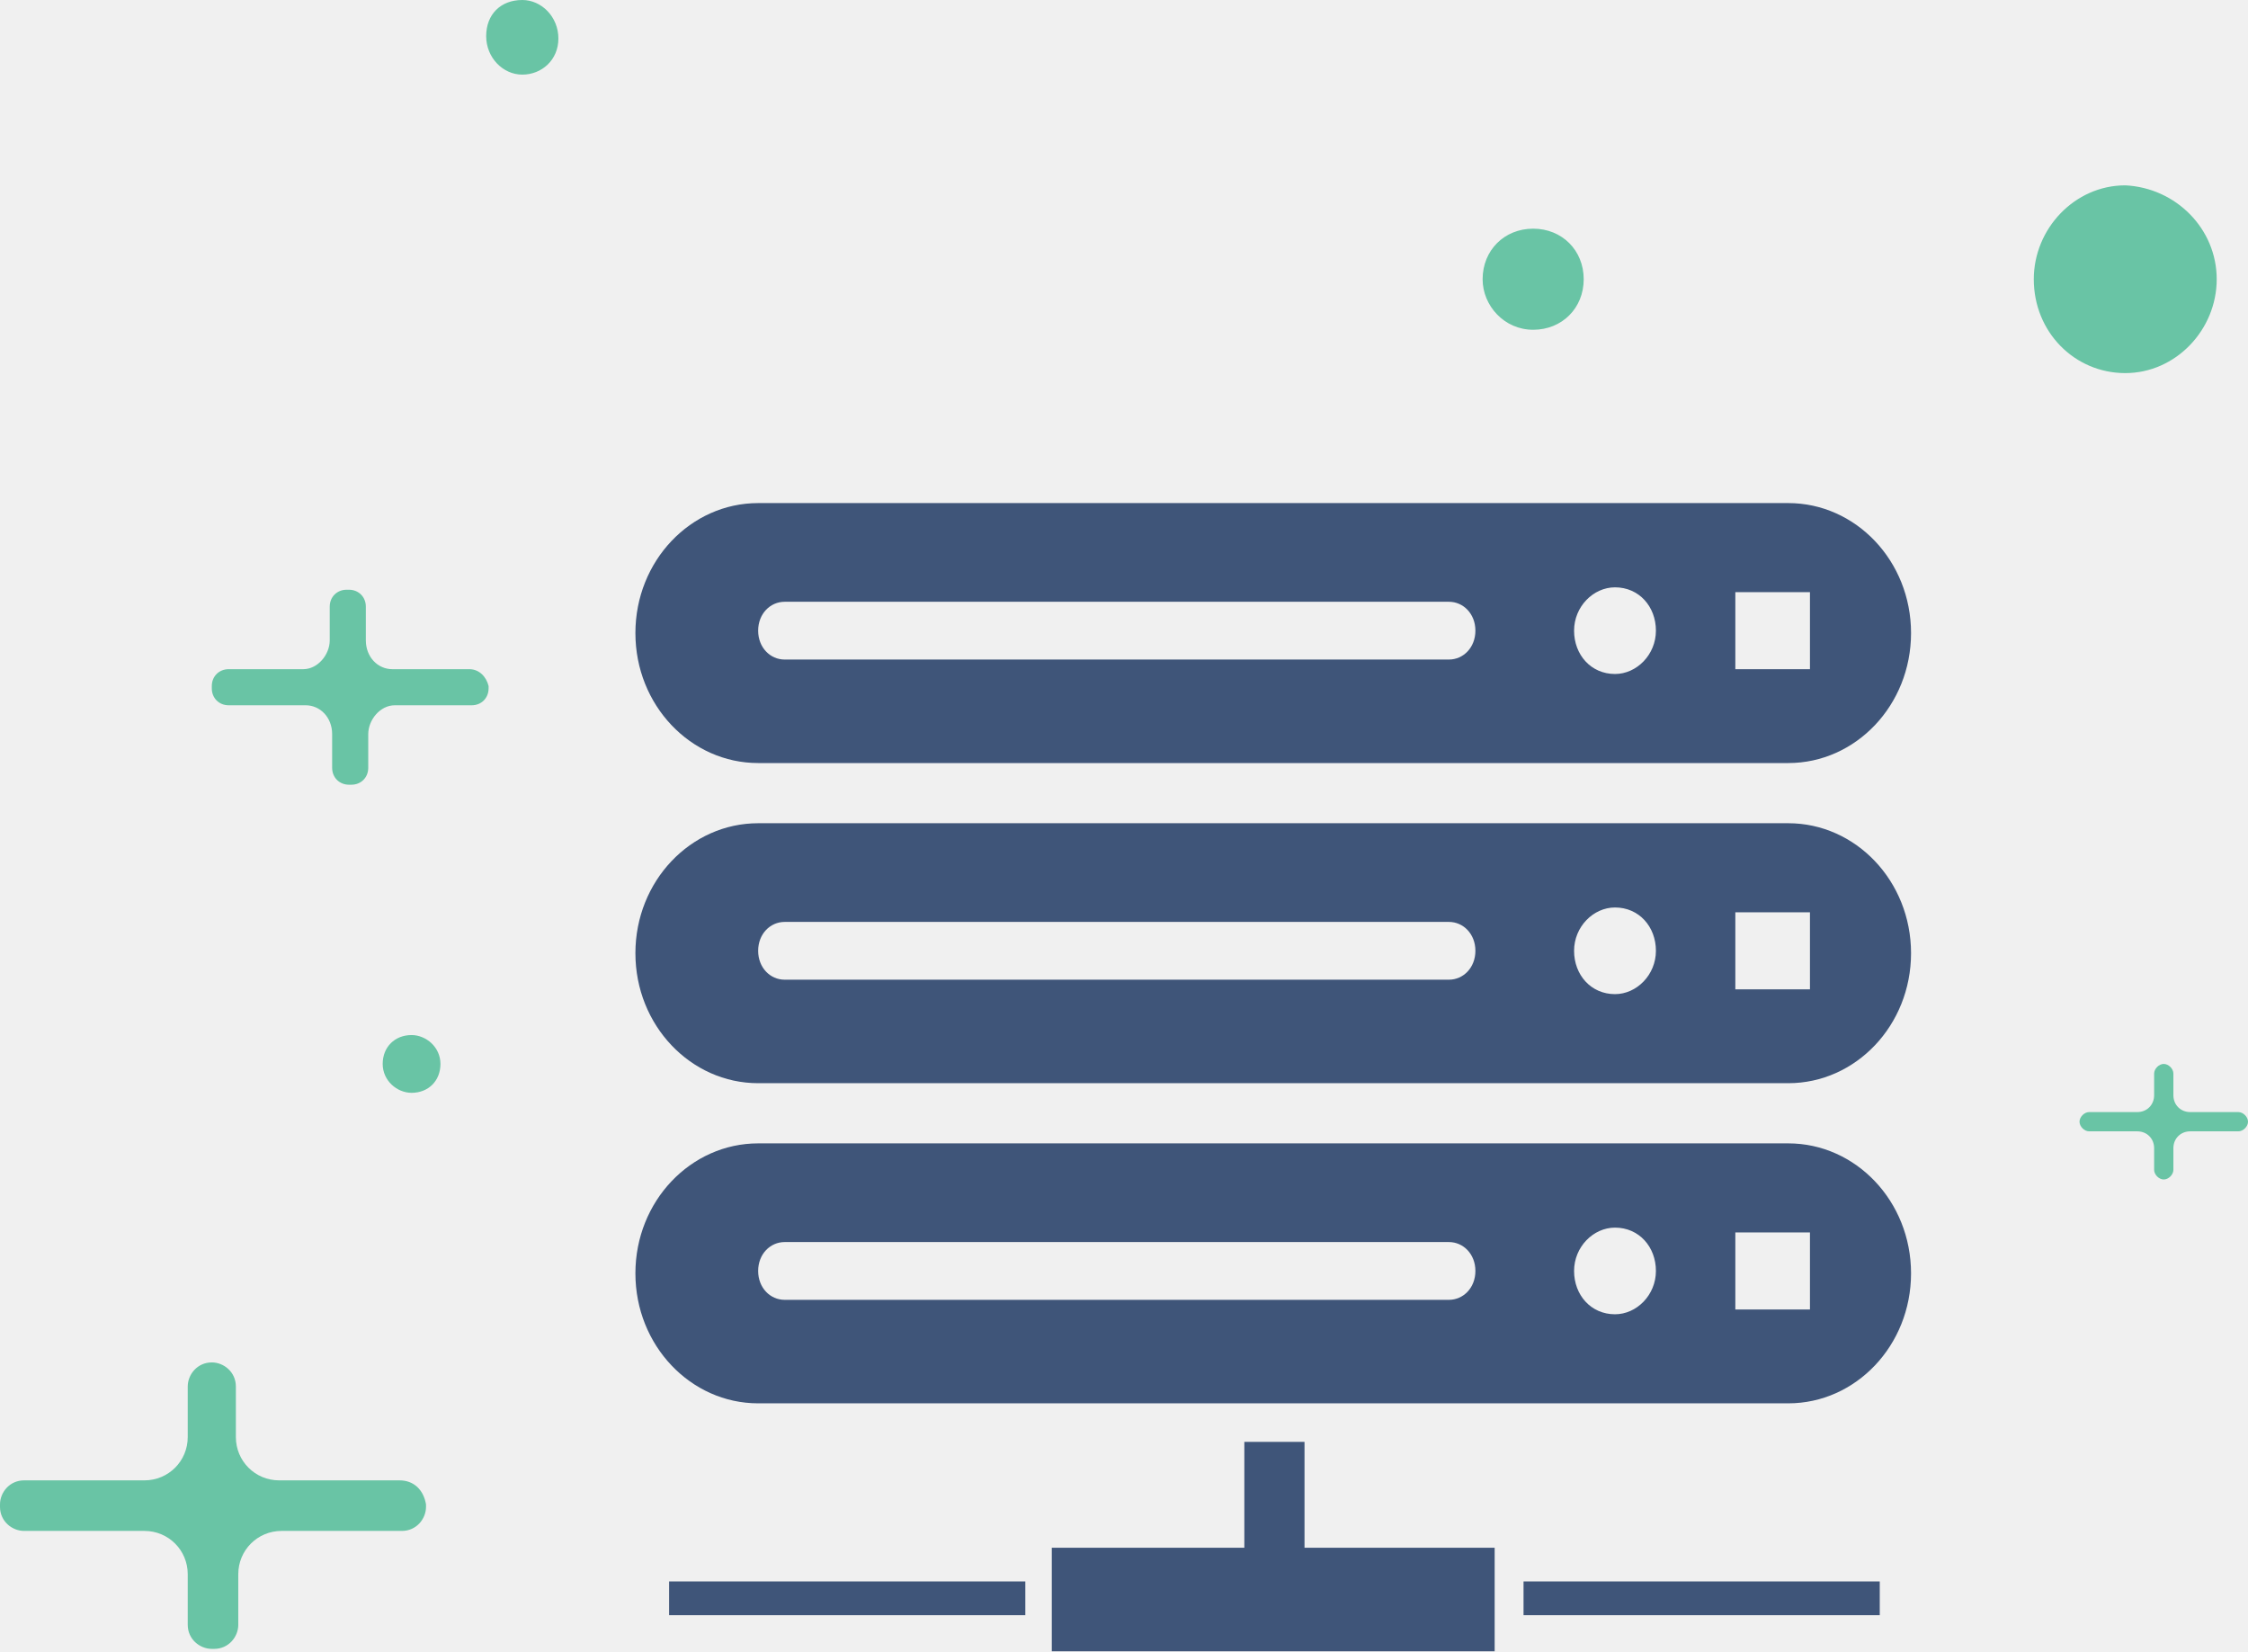
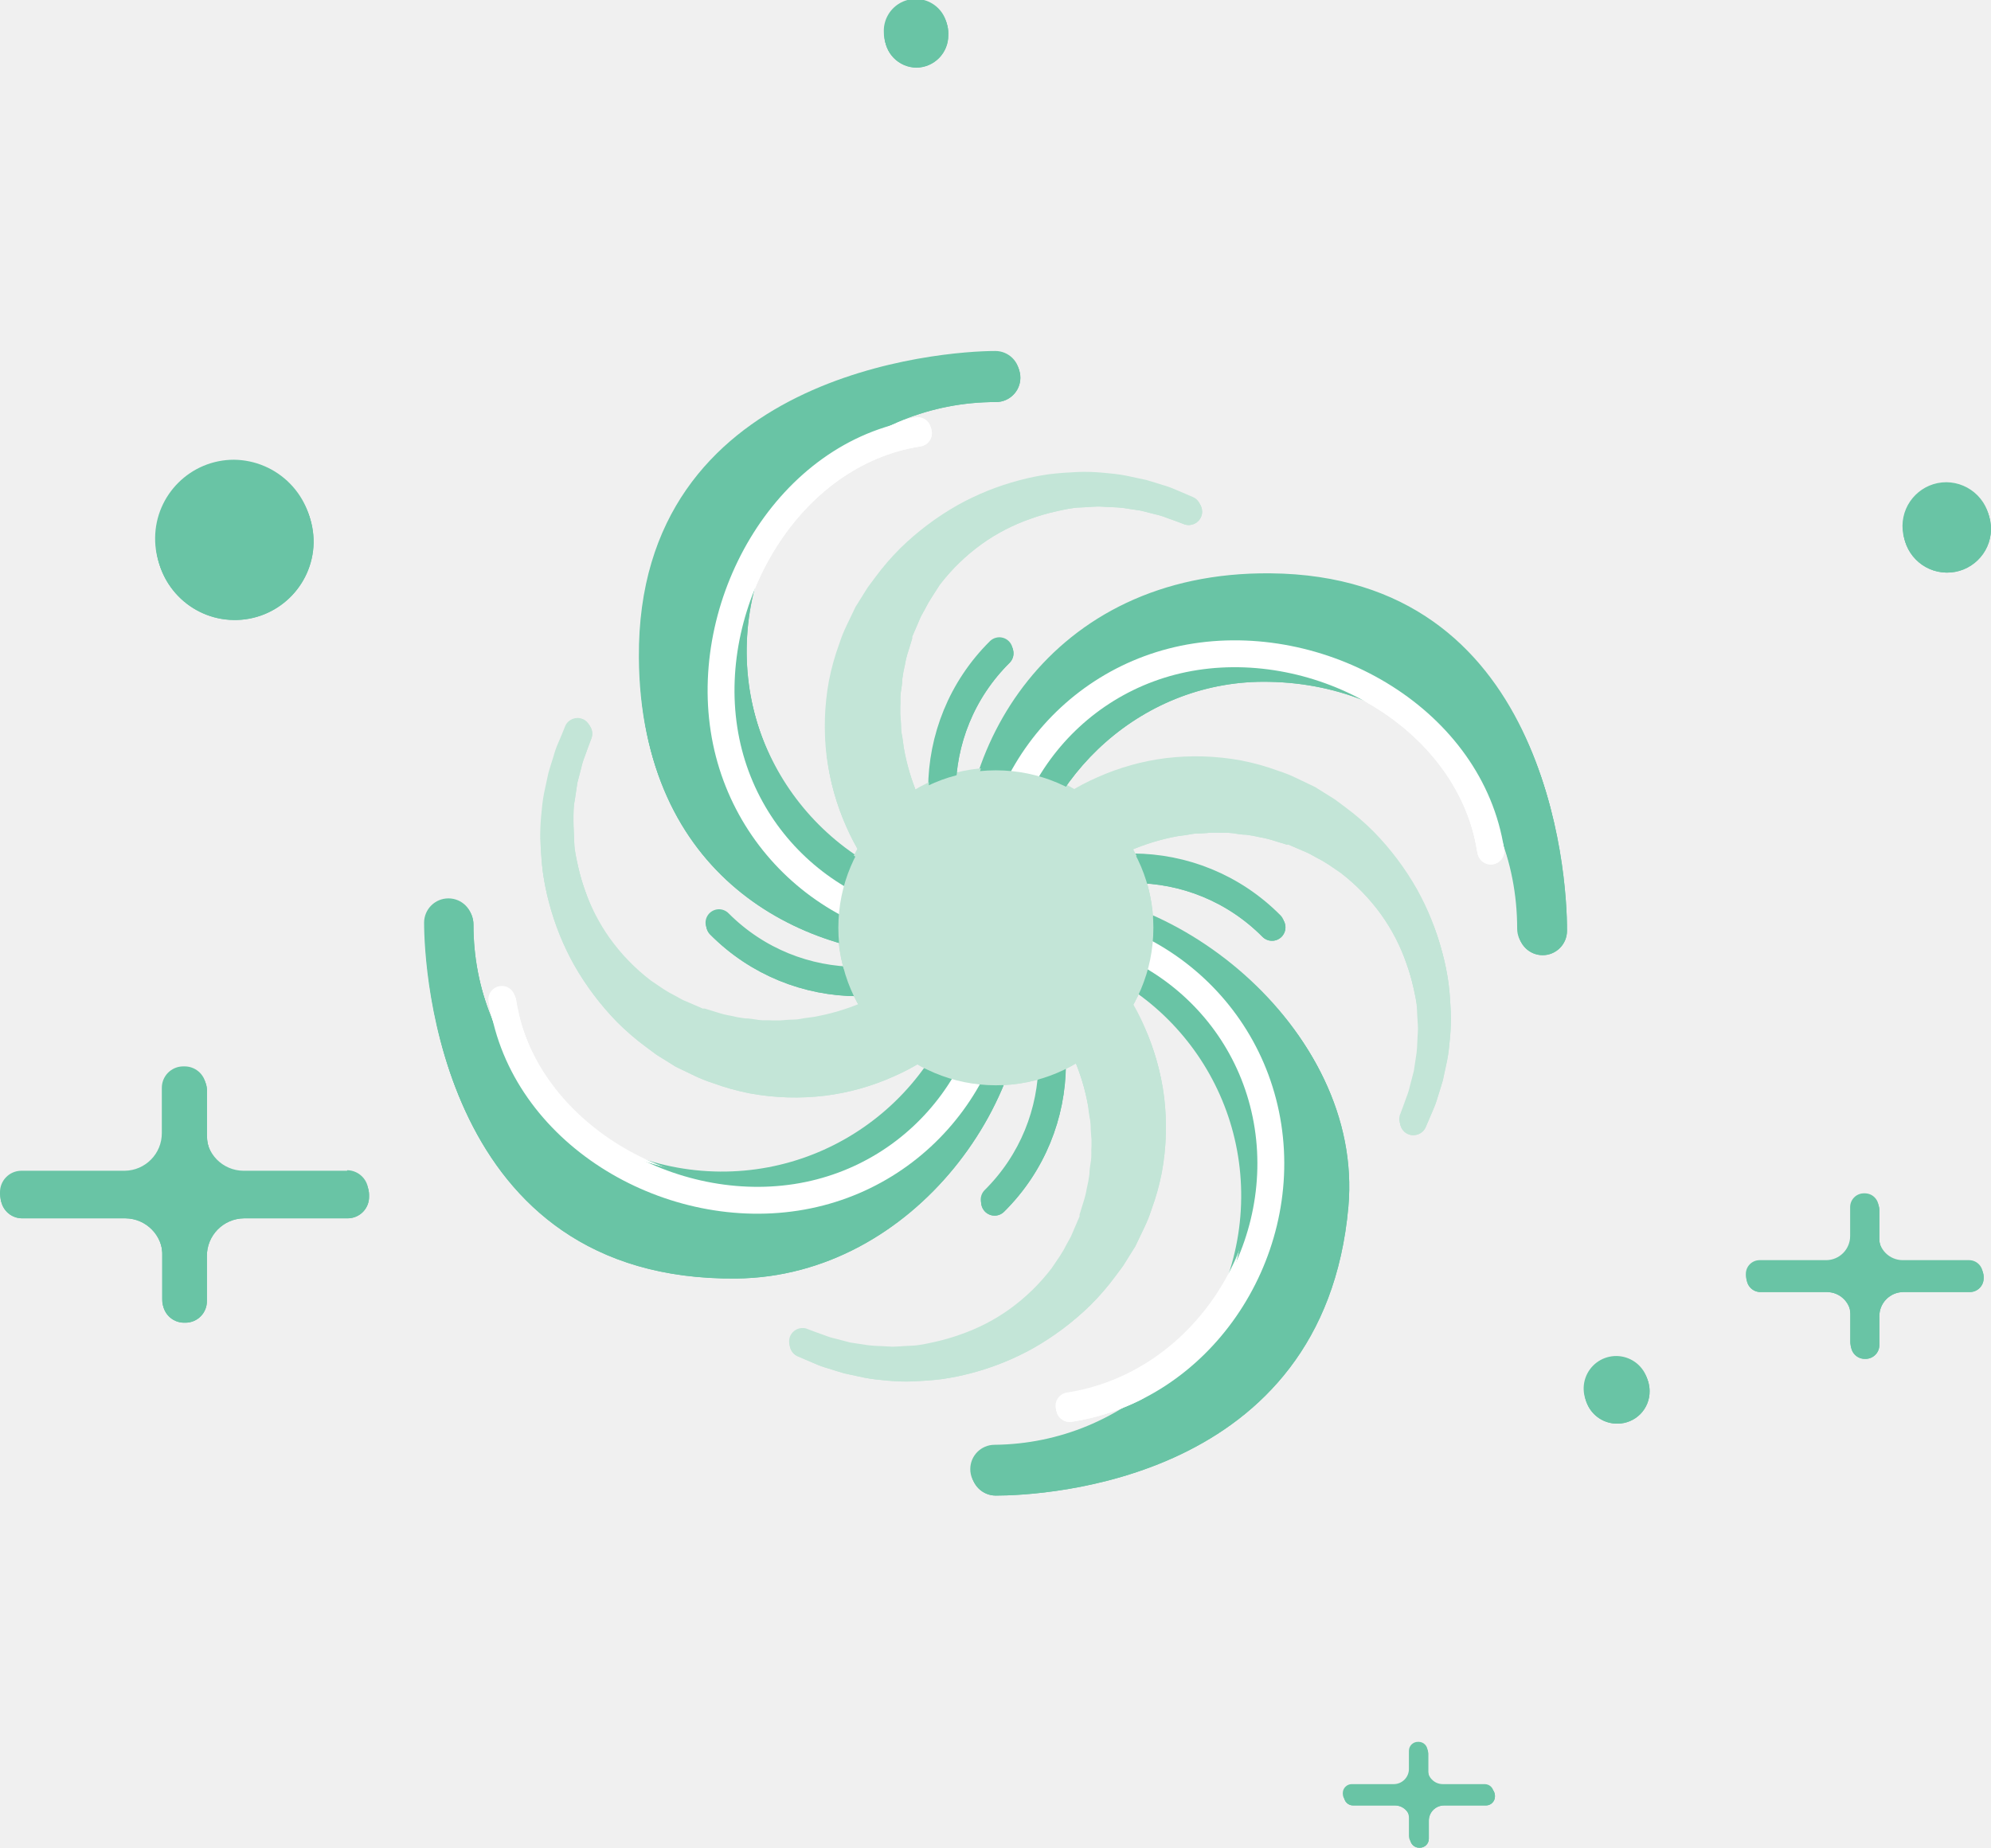
- <svg xmlns="http://www.w3.org/2000/svg" id="Layer_1" viewBox="0 0 93.4 68.6">
-   <style>.st0{fill:#69c4a5}.st1{fill:#3f5579}</style>
-   <path class="st0" d="M92.1 11.6c0 2.1-1.7 3.9-3.8 3.9-2.1 0-3.8-1.7-3.8-3.9 0-2.1 1.7-3.9 3.8-3.9 2.1.1 3.8 1.8 3.8 3.9m-26.3 0c0 1.2-.9 2.1-2.1 2.1-1.2 0-2.1-1-2.1-2.1 0-1.2.9-2.1 2.1-2.1 1.2 0 2.1.9 2.1 2.1M17.1 45.4c-.6 0-1.2-.5-1.2-1.2s.5-1.2 1.2-1.2c.6 0 1.2.5 1.2 1.2s-.5 1.2-1.2 1.2m4.6-42.3c-.8 0-1.5-.7-1.5-1.6S20.8 0 21.7 0c.8 0 1.5.7 1.5 1.6s-.7 1.5-1.5 1.5m-5.1 58.4h-5c-1 0-1.8-.8-1.8-1.8v-2.1c0-.6-.5-1-1-1-.6 0-1 .5-1 1v2.1c0 1-.8 1.8-1.8 1.8H1c-.6 0-1 .5-1 1v.1c0 .6.5 1 1 1h5c1 0 1.8.8 1.8 1.8v2.1c0 .6.5 1 1 1h.1c.6 0 1-.5 1-1v-2.1c0-1 .8-1.8 1.8-1.8h5c.6 0 1-.5 1-1v-.1c-.1-.6-.5-1-1.1-1m2.9-33.7h-3.2c-.6 0-1.1-.5-1.1-1.2v-1.4c0-.4-.3-.7-.7-.7h-.1c-.4 0-.7.3-.7.7v1.4c0 .6-.5 1.2-1.1 1.2H9.5c-.4 0-.7.3-.7.7v.1c0 .4.3.7.7.7h3.2c.6 0 1.1.5 1.1 1.2v1.4c0 .4.3.7.7.7h.1c.4 0 .7-.3.7-.7v-1.4c0-.6.5-1.2 1.1-1.2h3.2c.4 0 .7-.3.7-.7v-.1c-.1-.4-.4-.7-.8-.7M93 46.2h-2c-.4 0-.7-.3-.7-.7v-.9c0-.2-.2-.4-.4-.4s-.4.2-.4.4v.9c0 .4-.3.7-.7.7h-2c-.2 0-.4.2-.4.4s.2.4.4.4h2c.4 0 .7.3.7.7v.9c0 .2.2.4.4.4s.4-.2.4-.4v-.9c0-.4.3-.7.7-.7h2c.2 0 .4-.2.4-.4s-.2-.4-.4-.4" />
-   <path class="st1" d="M75.2 54.4h-3.1v-3.2h3.1v3.2zm-8.1.2c-1 0-1.7-.8-1.7-1.8s.8-1.8 1.7-1.8c1 0 1.7.8 1.7 1.8s-.8 1.8-1.7 1.8m-6.9-.6H32.6c-.6 0-1.1-.5-1.1-1.2s.5-1.2 1.1-1.2h27.6c.6 0 1.1.5 1.1 1.2s-.5 1.2-1.1 1.2m14.1-6.5H31.5c-2.8 0-5.1 2.4-5.1 5.4 0 3 2.3 5.4 5.1 5.4h42.8c2.8 0 5.1-2.4 5.1-5.4 0-3-2.3-5.4-5.1-5.4m.9-6.4h-3.1v-3.2h3.1v3.2zm-8.1.2c-1 0-1.7-.8-1.7-1.8s.8-1.8 1.7-1.8c1 0 1.7.8 1.7 1.8s-.8 1.8-1.7 1.8m-6.9-.6H32.6c-.6 0-1.1-.5-1.1-1.2s.5-1.2 1.1-1.2h27.6c.6 0 1.1.5 1.1 1.2s-.5 1.2-1.1 1.2m14.1-6.5H31.5c-2.8 0-5.1 2.4-5.1 5.4 0 3 2.3 5.4 5.1 5.4h42.8c2.8 0 5.1-2.4 5.1-5.4 0-3-2.3-5.4-5.1-5.4m.9-6.4h-3.1v-3.2h3.1v3.2zm-8.1.2c-1 0-1.7-.8-1.7-1.8s.8-1.8 1.7-1.8c1 0 1.7.8 1.7 1.8S68 28 67.1 28m-6.9-.6H32.6c-.6 0-1.1-.5-1.1-1.2S32 25 32.6 25h27.6c.6 0 1.1.5 1.1 1.2s-.5 1.2-1.1 1.2m14.1-6.5H31.5c-2.8 0-5.1 2.4-5.1 5.4 0 3 2.3 5.4 5.1 5.4h42.8c2.8 0 5.1-2.4 5.1-5.4 0-3-2.3-5.4-5.1-5.4m-11 44.8h14.8v1.4H63.3zm-35.5 0h14.8v1.4H27.8zm23.9-5.8v4.4h-8v4.3h18.4v-4.3h-7.9v-4.4z" />
+ <svg xmlns="http://www.w3.org/2000/svg" id="Layer_1" data-name="Layer 1" viewBox="0 0 222.2 206.21">
+   <defs>
+     <style>.cls-1{fill:#69c4a5}.cls-2,.cls-3{fill:none;stroke-linecap:round;stroke-miterlimit:10;stroke-width:3px}.cls-2{stroke:#69c4a5}.cls-3{stroke:#fff}.cls-4{fill:#c3e5d7}</style>
+   </defs>
+   <path class="cls-1" d="M34.91 60.32a8.8 8.8 0 1 1-8.8-9 8.89 8.89 0 0 1 8.8 9m187.21-1.49a4.9 4.9 0 1 1-4.9-5 4.94 4.94 0 0 1 4.9 5m-41.66 99.8A3.63 3.63 0 1 1 184 155a3.59 3.59 0 0 1-3.56 3.63M102.2 7.26a3.59 3.59 0 0 1-3.56-3.63 3.56 3.56 0 1 1 7.11 0 3.59 3.59 0 0 1-3.56 3.63M38.74 130.69H27.16a4.19 4.19 0 0 1-4.16-4.23v-5a2.39 2.39 0 0 0-2.37-2.42h-.2a2.39 2.39 0 0 0-2.37 2.42v5a4.19 4.19 0 0 1-4.15 4.23H2.36A2.39 2.39 0 0 0 0 133.1v.2a2.39 2.39 0 0 0 2.36 2.42h11.58a4.19 4.19 0 0 1 4.15 4.28v5a2.39 2.39 0 0 0 2.37 2.42h.2A2.39 2.39 0 0 0 23 144.9v-5a4.19 4.19 0 0 1 4.14-4.23h11.6a2.39 2.39 0 0 0 2.37-2.42v-.2a2.39 2.39 0 0 0-2.37-2.42m181.04 10.04h-7.45a2.69 2.69 0 0 1-2.67-2.72v-3.19a1.54 1.54 0 0 0-1.52-1.55H208a1.54 1.54 0 0 0-1.52 1.55v3.19a2.69 2.69 0 0 1-2.67 2.72h-7.45a1.54 1.54 0 0 0-1.52 1.55v.13a1.54 1.54 0 0 0 1.52 1.55h7.45a2.69 2.69 0 0 1 2.67 2.72v3.19a1.54 1.54 0 0 0 1.52 1.55h.13a1.54 1.54 0 0 0 1.52-1.55v-3.19a2.69 2.69 0 0 1 2.67-2.72h7.45a1.54 1.54 0 0 0 1.52-1.55v-.13a1.54 1.54 0 0 0-1.52-1.55m-54.08 58.49H161a1.7 1.7 0 0 1-1.68-1.72v-2a1 1 0 0 0-1-1h-.08a1 1 0 0 0-1 1v2a1.7 1.7 0 0 1-1.68 1.72h-4.7a1 1 0 0 0-1 1v.08a1 1 0 0 0 1 1h4.7a1.7 1.7 0 0 1 1.68 1.72v2a1 1 0 0 0 1 1h.08a1 1 0 0 0 1-1v-2a1.7 1.7 0 0 1 1.68-1.72h4.7a1 1 0 0 0 1-1v-.08a1 1 0 0 0-1-1M141.77 64c-24.83-.23-35.92 20.14-34.13 36a27.8 27.8 0 0 1 3.44-55.39 2.71 2.71 0 1 0 0-5.43c-5.84 0-40 2.44-39.78 34.21.16 24.1 17.88 33.07 32.43 33.07a32.29 32.29 0 0 0 4.45-.32A27.8 27.8 0 0 1 52.76 103a2.71 2.71 0 1 0-5.43 0c0 5.08 1.71 39.82 34.73 39.52 19.9-.18 34.26-20.5 32.14-36.62a27.8 27.8 0 0 1-3.2 55.38 2.71 2.71 0 0 0 0 5.43c5.36 0 36.61-1.54 39.35-32.22 1.78-20-20.3-36.91-36.33-34.93 2-13.39 13.57-24 27.5-23.69 16.08.3 27.8 12.47 27.8 27.8a2.71 2.71 0 0 0 5.43 0c.09-6.72-2.18-39.41-32.98-39.67z" />
+   <path class="cls-2" d="M111.07 103.08a21.8 21.8 0 0 1-30.83-.08m30.83.08a21.8 21.8 0 0 1-.12 30.83m.05-30.81a21.8 21.8 0 0 1 30.83.12m-30.42.25a21.8 21.8 0 0 1 .12-30.83" />
+   <path class="cls-3" d="M111.09 103.39a26.63 26.63 0 0 1-30.37-22.27c-2.24-14.54 7.16-30.82 21.7-33.06" />
+   <path class="cls-3" d="M111 103a26.63 26.63 0 0 1-22.27 30.37C74.22 135.6 58.28 126.1 56 111.56m55.06-8.4a26.63 26.63 0 0 1 30.37 22.27c2.24 14.54-7.6 29.26-22.13 31.5" />
+   <path class="cls-3" d="M111.09 103.39A26.63 26.63 0 0 1 133.36 73c14.54-2.24 30.7 7.13 32.94 21.67" />
+   <path class="cls-4" d="M111.71 101.85s.34 0 1 .13c.31 0 .68.12 1.12.21.22 0 .45.08.71.15l.85.31c.59.23 1.28.49 2 .83s1.37.76 2.13 1.21a27.33 27.33 0 0 1 2.25 1.69 28.73 28.73 0 0 1 2.23 2.2 30.68 30.68 0 0 1 2 2.74 24.35 24.35 0 0 1 1.71 3.25 26.92 26.92 0 0 1 2.13 7.61 27.92 27.92 0 0 1-.26 8.42 26.81 26.81 0 0 1-1.16 4.15 15.3 15.3 0 0 1-.8 2l-1 2.09-1 1.6c-.18.28-.3.51-.54.82l-.67.9a28 28 0 0 1-2.79 3.24 31.19 31.19 0 0 1-6.41 4.82 29.66 29.66 0 0 1-6.85 2.76 27.37 27.37 0 0 1-3.33.68c-1.09.14-2.15.2-3.15.25s-2 0-2.9-.08-1.79-.17-2.59-.33l-2.28-.5c-.68-.19-1.29-.4-1.85-.57a10.11 10.11 0 0 1-1.46-.53l-1.06-.45-.88-.38a1.5 1.5 0 0 1 1.14-2.76l.15.06.8.3 1 .36a8.28 8.28 0 0 0 1.32.41l1.65.43 2 .3c.71.09 1.48.08 2.27.14s1.64-.07 2.51-.09 1.77-.24 2.69-.44a23.26 23.26 0 0 0 2.79-.81 21.37 21.37 0 0 0 5.5-2.84 22.32 22.32 0 0 0 4.67-4.54l.93-1.37a13 13 0 0 0 .78-1.36l.37-.67c.12-.2.25-.55.37-.82l.75-1.74c-.15.31 0 .07-.07.13v-.17l.06-.2.12-.39.24-.78a10.46 10.46 0 0 0 .39-1.57 13.57 13.57 0 0 0 .29-1.57c0-.53.11-1.05.18-1.57s0-1 .05-1.56v-.77l-.06-.77c-.05-.51 0-1-.11-1.51s-.15-1-.22-1.47a24.64 24.64 0 0 0-1.6-5.42c-.31-.85-.76-1.61-1.11-2.38s-.83-1.45-1.21-2.16-.83-1.34-1.27-1.93-.83-1.19-1.25-1.72-.83-1-1.2-1.5-.72-.82-1-1.2l-.45-.56-.51-.5c-.32-.32-.59-.57-.8-.8-.43-.45-.65-.71-.65-.71a1.62 1.62 0 0 1 1.4-2.66z" />
+   <path class="cls-4" d="M109.77 102.76s0-.34.13-1c0-.31.12-.68.21-1.12 0-.22.08-.45.15-.71l.31-.85c.23-.59.49-1.28.83-2s.76-1.37 1.21-2.13a27.33 27.33 0 0 1 1.69-2.25 28.73 28.73 0 0 1 2.2-2.23 30.68 30.68 0 0 1 2.74-2 24.35 24.35 0 0 1 3.25-1.71 26.92 26.92 0 0 1 7.61-2.13 27.92 27.92 0 0 1 8.42.26 26.81 26.81 0 0 1 4.15 1.16 15.29 15.29 0 0 1 2 .8l2.09 1 1.6 1c.28.18.51.3.82.54l.9.67a28 28 0 0 1 3.24 2.79 31.19 31.19 0 0 1 4.82 6.41 29.66 29.66 0 0 1 2.76 6.85 27.37 27.37 0 0 1 .68 3.33c.14 1.09.2 2.15.25 3.15s0 2-.08 2.9-.17 1.79-.33 2.59l-.48 2.24c-.19.68-.4 1.29-.57 1.85a10.11 10.11 0 0 1-.53 1.46l-.45 1.06-.38.88a1.5 1.5 0 0 1-2.78-1.11l.06-.15.3-.8.36-1a8.28 8.28 0 0 0 .41-1.32l.43-1.65.3-2c.09-.71.08-1.48.14-2.27s-.07-1.64-.09-2.51-.24-1.77-.44-2.69a23.26 23.26 0 0 0-.81-2.79 21.37 21.37 0 0 0-2.84-5.5 22.32 22.32 0 0 0-4.54-4.67l-1.37-.93a13 13 0 0 0-1.36-.78l-.67-.37c-.2-.12-.55-.25-.82-.37l-1.77-.66.13.07h-.17l-.2-.06-.39-.12-.78-.24a10.46 10.46 0 0 0-1.57-.39 13.57 13.57 0 0 0-1.57-.29c-.53 0-1.05-.11-1.57-.18s-1 0-1.56-.05h-.77l-.77.06c-.51.05-1 0-1.51.11s-1 .15-1.47.22a24.64 24.64 0 0 0-5.42 1.6c-.85.31-1.61.76-2.38 1.11s-1.45.83-2.16 1.21-1.34.83-1.93 1.27-1.19.83-1.72 1.25-1 .83-1.5 1.2-.82.72-1.2 1l-.56.45-.5.51c-.32.32-.57.59-.8.8-.45.43-.71.65-.71.65a1.62 1.62 0 0 1-2.66-1.4z" />
+   <path class="cls-4" d="M110.36 104.69s-.34 0-1-.13c-.31 0-.68-.12-1.12-.21-.22 0-.45-.08-.71-.15l-.85-.31c-.59-.23-1.28-.49-2-.83s-1.37-.76-2.13-1.21a27.33 27.33 0 0 1-2.25-1.69A28.73 28.73 0 0 1 98.14 98a30.68 30.68 0 0 1-2-2.74A24.35 24.35 0 0 1 94.38 92a26.92 26.92 0 0 1-2.13-7.61 27.92 27.92 0 0 1 .26-8.39 26.81 26.81 0 0 1 1.16-4.15 15.3 15.3 0 0 1 .8-2l1-2.09 1-1.6c.18-.28.3-.51.54-.82l.67-.9a28 28 0 0 1 2.79-3.24 31.19 31.19 0 0 1 6.41-4.82 29.66 29.66 0 0 1 6.85-2.76 27.37 27.37 0 0 1 3.33-.68c1.09-.14 2.15-.2 3.15-.25s2 0 2.9.08 1.79.17 2.59.33l2.24.48c.68.19 1.29.4 1.85.57a10.11 10.11 0 0 1 1.46.53l1.06.45.88.38a1.5 1.5 0 0 1-1.11 2.78l-.15-.06-.8-.3-1-.36a8.28 8.28 0 0 0-1.32-.41l-1.65-.43-2-.3c-.71-.09-1.48-.08-2.27-.14s-1.64.07-2.51.09-1.77.24-2.69.44a23.26 23.26 0 0 0-2.79.81 21.37 21.37 0 0 0-5.5 2.84 22.32 22.32 0 0 0-4.59 4.53l-.93 1.37a13 13 0 0 0-.78 1.36l-.37.67c-.12.2-.25.55-.37.82l-.75 1.74c.15-.31 0-.07.07-.13V71l-.06.2-.12.39-.24.78a10.46 10.46 0 0 0-.39 1.57 13.57 13.57 0 0 0-.29 1.57c0 .53-.11 1.05-.18 1.57s0 1-.05 1.56v.77l.06.77c.05.51 0 1 .11 1.51s.15 1 .22 1.47a24.64 24.64 0 0 0 1.6 5.42c.31.85.76 1.61 1.11 2.38s.83 1.45 1.21 2.16.83 1.34 1.27 1.93.83 1.19 1.25 1.72.83 1 1.2 1.5.72.82 1 1.2l.45.56.51.5c.32.32.59.57.8.8.43.45.65.71.65.71a1.62 1.62 0 0 1-1.4 2.66z" />
+   <path class="cls-4" d="M112.33 103.89s0 .34-.13 1c0 .31-.12.68-.21 1.12 0 .22-.08.45-.15.71l-.31.85c-.23.59-.49 1.28-.83 2s-.76 1.37-1.21 2.13a27.33 27.33 0 0 1-1.69 2.25 28.73 28.73 0 0 1-2.2 2.23 30.68 30.68 0 0 1-2.74 2 24.35 24.35 0 0 1-3.25 1.71A26.92 26.92 0 0 1 92 122a27.92 27.92 0 0 1-8.42-.26 26.81 26.81 0 0 1-4.15-1.16 15.29 15.29 0 0 1-2-.8l-2.09-1-1.6-1c-.28-.18-.51-.3-.82-.54l-.9-.67a28 28 0 0 1-3.24-2.79 31.19 31.19 0 0 1-4.78-6.43 29.66 29.66 0 0 1-2.76-6.85 27.37 27.37 0 0 1-.68-3.33c-.14-1.09-.2-2.15-.25-3.15s0-2 .08-2.9.17-1.79.33-2.59l.48-2.24c.19-.68.4-1.29.57-1.85a10.11 10.11 0 0 1 .5-1.44l.45-1.06.38-.94a1.5 1.5 0 0 1 2.78 1.11l-.06.15-.3.8-.36 1a8.28 8.28 0 0 0-.41 1.32L64.33 87 64 89c-.09.71-.08 1.48-.14 2.27s.14 1.66.14 2.53.24 1.77.44 2.69a23.26 23.26 0 0 0 .81 2.79 21.37 21.37 0 0 0 2.84 5.5 22.32 22.32 0 0 0 4.54 4.67l1.37.93a13 13 0 0 0 1.36.78l.67.37c.2.12.55.25.82.37l1.74.75-.13-.07h.17l.2.06.39.12.78.24a10.46 10.46 0 0 0 1.57.39 13.57 13.57 0 0 0 1.57.29c.53 0 1.05.11 1.57.18s1 0 1.56.05h.77l.77-.06c.51-.05 1 0 1.51-.11s1-.15 1.47-.22a24.64 24.64 0 0 0 5.42-1.6c.85-.31 1.61-.76 2.38-1.11s1.45-.83 2.16-1.21 1.34-.83 1.93-1.27 1.19-.83 1.72-1.25 1-.83 1.5-1.2.82-.72 1.2-1l.56-.45.5-.51c.32-.32.57-.59.8-.8.45-.43.71-.65.71-.65a1.62 1.62 0 0 1 2.66 1.4z" />
+   <circle class="cls-4" cx="111.06" cy="103.28" r="17.58" />
+   <path class="cls-1" d="M35 60.61a8.8 8.8 0 1 1-8.8-9 8.89 8.89 0 0 1 8.8 9m187.2-1.49a4.9 4.9 0 1 1-4.9-5 4.94 4.94 0 0 1 4.9 5m-41.66 99.8a3.63 3.63 0 1 1 3.56-3.63 3.59 3.59 0 0 1-3.56 3.63M102.28 7.55a3.59 3.59 0 0 1-3.56-3.63 3.56 3.56 0 1 1 7.11 0 3.59 3.59 0 0 1-3.56 3.63M38.82 131H27.24a4.19 4.19 0 0 1-4.14-4.23v-5a2.39 2.39 0 0 0-2.37-2.42h-.2a2.39 2.39 0 0 0-2.37 2.42v5A4.19 4.19 0 0 1 14 131H2.45a2.39 2.39 0 0 0-2.37 2.4v.2a2.39 2.39 0 0 0 2.37 2.4H14a4.19 4.19 0 0 1 4.15 4.23v5a2.39 2.39 0 0 0 2.37 2.42h.2a2.39 2.39 0 0 0 2.37-2.42v-5a4.19 4.19 0 0 1 4.15-4.23h11.58a2.39 2.39 0 0 0 2.37-2.42v-.2a2.39 2.39 0 0 0-2.37-2.38m181.04 10h-7.45a2.69 2.69 0 0 1-2.67-2.72v-3.19a1.54 1.54 0 0 0-1.52-1.55h-.13a1.54 1.54 0 0 0-1.52 1.55v3.19a2.69 2.69 0 0 1-2.67 2.72h-7.45a1.54 1.54 0 0 0-1.52 1.55v.13a1.54 1.54 0 0 0 1.52 1.55h7.45a2.69 2.69 0 0 1 2.67 2.72v3.19a1.54 1.54 0 0 0 1.52 1.55h.13a1.54 1.54 0 0 0 1.52-1.55v-3.19a2.69 2.69 0 0 1 2.67-2.72h7.45a1.54 1.54 0 0 0 1.52-1.55v-.13a1.54 1.54 0 0 0-1.52-1.55m-54.09 58.46h-4.7a1.7 1.7 0 0 1-1.68-1.72v-2a1 1 0 0 0-1-1h-.08a1 1 0 0 0-1 1v2a1.7 1.7 0 0 1-1.68 1.72H151a1 1 0 0 0-1 1v.08a1 1 0 0 0 1 1h4.7a1.7 1.7 0 0 1 1.68 1.72v2a1 1 0 0 0 1 1h.08a1 1 0 0 0 1-1v-2a1.7 1.7 0 0 1 1.68-1.72h4.7a1 1 0 0 0 1-1v-.08a1 1 0 0 0-1-1M141.85 64.27c-24.83-.23-35.92 20.14-34.13 36a27.8 27.8 0 0 1 3.44-55.39 2.71 2.71 0 1 0 0-5.43c-5.84 0-40 2.44-39.78 34.21.16 24.1 17.88 33.07 32.43 33.07a32.29 32.29 0 0 0 4.45-.32 27.8 27.8 0 0 1-55.42-3.21 2.71 2.71 0 1 0-5.43 0c0 5.08 1.71 39.82 34.73 39.52 19.9-.18 34.26-20.5 32.14-36.62a27.8 27.8 0 0 1-3.15 55.42 2.71 2.71 0 0 0 0 5.43c5.36 0 36.61-1.54 39.35-32.22 1.78-20-20.3-36.91-36.33-34.93 2-13.39 13.57-24 27.5-23.69 16.08.3 27.8 12.47 27.8 27.8a2.71 2.71 0 1 0 5.43 0c.04-6.67-2.23-39.35-33.03-39.64z" />
+   <path class="cls-2" d="M111.15 103.38a21.8 21.8 0 0 1-30.83-.12m30.83.12a21.8 21.8 0 0 1-.15 30.82m.13-30.8a21.8 21.8 0 0 1 30.83.12m-30.47.24a21.8 21.8 0 0 1 .12-30.83" />
+   <path class="cls-3" d="M111.17 103.68A26.63 26.63 0 0 1 80.8 81.41c-2.24-14.53 7.2-30.82 21.7-33.06" />
+   <path class="cls-3" d="M111.11 103.29a26.63 26.63 0 0 1-22.27 30.37c-14.54 2.24-30.48-7.27-32.72-21.8" />
+   <path class="cls-3" d="M111.14 103.46a26.63 26.63 0 0 1 30.37 22.27c2.24 14.54-7.6 29.26-22.13 31.5" />
+   <path class="cls-3" d="M111.17 103.68a26.63 26.63 0 0 1 22.27-30.37c14.56-2.24 30.7 7.13 32.94 21.69" />
+   <path class="cls-4" d="M111.79 102.14s.34 0 1 .13c.31 0 .68.12 1.12.21.22 0 .45.08.71.15l.85.31c.59.23 1.28.49 2 .83s1.37.76 2.13 1.21a27.33 27.33 0 0 1 2.25 1.69 28.73 28.73 0 0 1 2.23 2.2 30.68 30.68 0 0 1 2 2.74 24.35 24.35 0 0 1 1.71 3.25 26.92 26.92 0 0 1 2.13 7.61 27.92 27.92 0 0 1-.26 8.42 26.81 26.81 0 0 1-1.16 4.15 15.29 15.29 0 0 1-.8 2l-1 2.09-1 1.6c-.18.28-.3.51-.54.82l-.67.9a28 28 0 0 1-2.79 3.24 31.19 31.19 0 0 1-6.41 4.82 29.66 29.66 0 0 1-6.85 2.76 27.37 27.37 0 0 1-3.33.68c-1.09.14-2.15.2-3.15.25s-2 0-2.9-.08-1.79-.17-2.59-.33l-2.24-.48c-.68-.19-1.29-.4-1.85-.57a10.11 10.11 0 0 1-1.46-.53l-1.06-.45-.88-.38a1.5 1.5 0 0 1 1.11-2.78l.15.06.8.3 1 .36a8.28 8.28 0 0 0 1.32.41l1.65.43 2 .3c.71.09 1.48.08 2.27.14s1.64-.07 2.51-.09 1.77-.24 2.69-.44a23.26 23.26 0 0 0 2.79-.81 21.37 21.37 0 0 0 5.5-2.84 22.32 22.32 0 0 0 4.67-4.54l.93-1.37a13 13 0 0 0 .78-1.36l.37-.67c.12-.2.25-.55.37-.82l.75-1.74c-.15.31 0 .07-.07.13v-.15l.06-.2.12-.39.24-.78a10.46 10.46 0 0 0 .39-1.57 13.57 13.57 0 0 0 .29-1.57c0-.53.11-1.05.18-1.57s0-1 .05-1.56v-.77l-.06-.77c-.05-.51 0-1-.11-1.51s-.15-1-.22-1.47a24.64 24.64 0 0 0-1.6-5.42c-.31-.85-.76-1.61-1.11-2.38s-.83-1.45-1.21-2.16-.83-1.34-1.27-1.93-.83-1.19-1.25-1.72-.83-1-1.2-1.5-.72-.82-1-1.2l-.45-.56-.51-.5c-.32-.32-.59-.57-.8-.8-.43-.45-.65-.71-.65-.71a1.62 1.62 0 0 1 1.4-2.66z" />
+   <path class="cls-4" d="M109.85 103.06s0-.34.13-1c0-.31.12-.68.21-1.12 0-.22.08-.45.15-.71l.31-.85c.23-.59.49-1.28.83-2s.76-1.37 1.21-2.13a27.33 27.33 0 0 1 1.69-2.25 28.73 28.73 0 0 1 2.2-2.23 30.68 30.68 0 0 1 2.74-2 24.35 24.35 0 0 1 3.25-1.71 26.92 26.92 0 0 1 7.61-2.13 27.92 27.92 0 0 1 8.42.26 26.81 26.81 0 0 1 4.15 1.16 15.29 15.29 0 0 1 2 .8l2.09 1 1.6 1c.28.18.51.3.82.54l.9.67a28 28 0 0 1 3.24 2.79 31.19 31.19 0 0 1 4.82 6.41 29.66 29.66 0 0 1 2.76 6.85 27.37 27.37 0 0 1 .68 3.33c.14 1.09.2 2.15.25 3.15s0 2-.08 2.9-.17 1.79-.33 2.59l-.48 2.24c-.19.68-.4 1.29-.57 1.85a10.11 10.11 0 0 1-.53 1.46l-.45 1.06-.38.88a1.5 1.5 0 0 1-2.78-1.11l.06-.15.3-.8.36-1a8.28 8.28 0 0 0 .41-1.32l.43-1.65.3-2c.09-.71.08-1.48.14-2.27s-.07-1.64-.09-2.51-.24-1.77-.44-2.69a23.26 23.26 0 0 0-.81-2.79 21.37 21.37 0 0 0-2.84-5.5 22.32 22.32 0 0 0-4.54-4.67l-1.37-.93a13 13 0 0 0-1.36-.78l-.67-.37c-.2-.12-.55-.25-.82-.37l-1.74-.75.13.07h-.17l-.2-.06-.39-.12-.78-.24a10.46 10.46 0 0 0-1.57-.39 13.57 13.57 0 0 0-1.57-.29c-.53 0-1.05-.11-1.57-.18s-1 0-1.56-.05h-.77l-.77.06c-.51.05-1 0-1.51.11s-1 .15-1.47.22A24.64 24.64 0 0 0 126 95c-.85.31-1.61.76-2.38 1.11s-1.45.83-2.16 1.21-1.34.83-1.93 1.27-1.19.83-1.72 1.25-1 .83-1.5 1.2-.82.72-1.2 1l-.56.45-.5.51c-.32.32-.57.59-.8.8-.45.43-.71.65-.71.65a1.62 1.62 0 0 1-2.66-1.4z" />
+   <path class="cls-4" d="M110.45 105s-.34 0-1-.13c-.31 0-.68-.12-1.12-.21-.22 0-.45-.08-.71-.15l-.85-.31c-.59-.23-1.28-.49-2-.83s-1.37-.76-2.13-1.21a27.33 27.33 0 0 1-2.25-1.69 28.73 28.73 0 0 1-2.23-2.2 30.68 30.68 0 0 1-2-2.74 24.35 24.35 0 0 1-1.71-3.25 26.92 26.92 0 0 1-2.13-7.61 27.92 27.92 0 0 1 .26-8.42 26.81 26.81 0 0 1 1.16-4.15 15.29 15.29 0 0 1 .8-2l1-2.09 1-1.6c.18-.28.3-.51.54-.82l.67-.9a28 28 0 0 1 2.79-3.24 31.19 31.19 0 0 1 6.46-4.82 29.66 29.66 0 0 1 6.85-2.76 27.37 27.37 0 0 1 3.33-.68c1.09-.14 2.15-.2 3.15-.25s2 0 2.9.08 1.79.17 2.59.33l2.24.48c.68.19 1.29.4 1.85.57a10.11 10.11 0 0 1 1.46.53l1.06.45.88.38a1.5 1.5 0 0 1-1.11 2.78l-.15-.06-.8-.3-1-.36a8.28 8.28 0 0 0-1.32-.41l-1.62-.41-2-.3c-.71-.09-1.48-.08-2.27-.14s-1.64.07-2.51.09-1.77.24-2.69.44a23.26 23.26 0 0 0-2.79.81 21.37 21.37 0 0 0-5.5 2.84 22.32 22.32 0 0 0-4.67 4.54l-.88 1.37a13 13 0 0 0-.78 1.36l-.37.67c-.12.2-.25.55-.37.82l-.75 1.74c.15-.31 0-.07.07-.13v.17l-.06.2-.12.39-.24.78a10.46 10.46 0 0 0-.39 1.57 13.57 13.57 0 0 0-.29 1.57c0 .53-.11 1.05-.18 1.57s0 1-.05 1.56v.77l.06.77c.05.51 0 1 .11 1.51s.15 1 .22 1.47a24.64 24.64 0 0 0 1.6 5.42c.31.85.76 1.61 1.11 2.38s.83 1.45 1.21 2.16.83 1.34 1.27 1.93.83 1.19 1.25 1.72.83 1 1.2 1.5.72.82 1 1.2l.45.56.51.5c.32.32.59.57.8.8.43.45.65.71.65.71a1.62 1.62 0 0 1-1.4 2.66z" />
+   <path class="cls-4" d="M112.42 104.18s0 .34-.13 1c0 .31-.12.68-.21 1.12 0 .22-.08.45-.15.71l-.31.85c-.23.59-.49 1.28-.83 2s-.76 1.37-1.21 2.13a27.33 27.33 0 0 1-1.69 2.25 28.73 28.73 0 0 1-2.2 2.23 30.68 30.68 0 0 1-2.74 2 24.35 24.35 0 0 1-3.25 1.71 26.92 26.92 0 0 1-7.61 2.13 27.92 27.92 0 0 1-8.42-.26 26.81 26.81 0 0 1-4.15-1.16 15.29 15.29 0 0 1-2-.8l-2.09-1-1.6-1c-.28-.18-.51-.3-.82-.54l-.9-.67a28 28 0 0 1-3.24-2.79 31.19 31.19 0 0 1-4.82-6.41 29.66 29.66 0 0 1-2.76-6.85 27.37 27.37 0 0 1-.68-3.33c-.14-1.09-.2-2.15-.25-3.15s0-2 .08-2.9.17-1.79.33-2.59l.48-2.24c.19-.68.4-1.29.57-1.85a10.11 10.11 0 0 1 .53-1.46l.45-1.06.38-.88A1.5 1.5 0 0 1 66 82.44l-.06.15-.3.8-.36 1a8.28 8.28 0 0 0-.41 1.32l-.43 1.65-.3 2C64 90 64 90.78 64 91.58s.07 1.64.09 2.51.24 1.77.44 2.69a23.26 23.26 0 0 0 .81 2.79 21.37 21.37 0 0 0 2.84 5.5 22.32 22.32 0 0 0 4.54 4.67l1.37.93a13 13 0 0 0 1.36.78l.67.37c.2.12.55.25.82.37l1.74.75-.13-.07h.17l.2.06.39.12.78.24a10.46 10.46 0 0 0 1.57.39 13.57 13.57 0 0 0 1.57.29c.53 0 1.05.11 1.57.18s1 0 1.56.05h.77l.77-.06c.51-.05 1 0 1.51-.11s1-.15 1.47-.22a24.64 24.64 0 0 0 5.42-1.6c.85-.31 1.61-.76 2.38-1.11s1.45-.83 2.16-1.21 1.34-.83 1.93-1.27 1.19-.83 1.72-1.25 1-.83 1.5-1.2.82-.72 1.2-1l.56-.45.5-.51c.32-.32.57-.59.8-.8.45-.43.71-.65.71-.65a1.62 1.62 0 0 1 2.66 1.4z" />
+   <circle class="cls-4" cx="111.14" cy="103.57" r="17.58" />
+   <path class="cls-1" d="M35 60.61a8.8 8.8 0 1 1-8.8-9 8.89 8.89 0 0 1 8.8 9m187.2-1.49a4.9 4.9 0 1 1-4.9-5 4.94 4.94 0 0 1 4.9 5m-41.66 99.8a3.63 3.63 0 1 1 3.56-3.63 3.59 3.59 0 0 1-3.56 3.63M102.28 7.55a3.59 3.59 0 0 1-3.56-3.63 3.56 3.56 0 1 1 7.11 0 3.59 3.59 0 0 1-3.56 3.63M38.82 131H27.24a4.19 4.19 0 0 1-4.14-4.23v-5a2.39 2.39 0 0 0-2.37-2.42h-.2a2.39 2.39 0 0 0-2.37 2.42v5A4.19 4.19 0 0 1 14 131H2.45a2.39 2.39 0 0 0-2.37 2.4v.2a2.39 2.39 0 0 0 2.37 2.4H14a4.19 4.19 0 0 1 4.15 4.23v5a2.39 2.39 0 0 0 2.37 2.42h.2a2.39 2.39 0 0 0 2.37-2.42v-5a4.19 4.19 0 0 1 4.15-4.23h11.58a2.39 2.39 0 0 0 2.37-2.42v-.2a2.39 2.39 0 0 0-2.37-2.38m181.04 10h-7.45a2.69 2.69 0 0 1-2.67-2.72v-3.19a1.54 1.54 0 0 0-1.52-1.55h-.13a1.54 1.54 0 0 0-1.52 1.55v3.19a2.69 2.69 0 0 1-2.67 2.72h-7.45a1.54 1.54 0 0 0-1.52 1.55v.13a1.54 1.54 0 0 0 1.52 1.55h7.45a2.69 2.69 0 0 1 2.67 2.72v3.19a1.54 1.54 0 0 0 1.52 1.55h.13a1.54 1.54 0 0 0 1.52-1.55v-3.19a2.69 2.69 0 0 1 2.67-2.72h7.45a1.54 1.54 0 0 0 1.52-1.55v-.13a1.54 1.54 0 0 0-1.52-1.55m-54.09 58.46h-4.7a1.7 1.7 0 0 1-1.68-1.72v-2a1 1 0 0 0-1-1h-.08a1 1 0 0 0-1 1v2a1.7 1.7 0 0 1-1.68 1.72H151a1 1 0 0 0-1 1v.08a1 1 0 0 0 1 1h4.7a1.7 1.7 0 0 1 1.68 1.72v2a1 1 0 0 0 1 1h.08a1 1 0 0 0 1-1v-2a1.7 1.7 0 0 1 1.68-1.72h4.7a1 1 0 0 0 1-1v-.08a1 1 0 0 0-1-1M141.85 64.27c-24.83-.23-35.92 20.14-34.13 36a27.8 27.8 0 0 1 3.44-55.39 2.71 2.71 0 1 0 0-5.43c-5.84 0-40 2.44-39.78 34.21.16 24.1 17.88 33.07 32.43 33.07a32.29 32.29 0 0 0 4.45-.32 27.8 27.8 0 0 1-55.42-3.21 2.71 2.71 0 1 0-5.43 0c0 5.08 1.71 39.82 34.73 39.52 19.9-.18 34.26-20.5 32.14-36.62a27.8 27.8 0 0 1-3.15 55.42 2.71 2.71 0 0 0 0 5.43c5.36 0 36.61-1.54 39.35-32.22 1.78-20-20.3-36.91-36.33-34.93 2-13.39 13.57-24 27.5-23.69 16.08.3 27.8 12.47 27.8 27.8a2.71 2.71 0 1 0 5.43 0c.04-6.67-2.23-39.35-33.03-39.64z" />
+   <path class="cls-2" d="M111.15 103.38a21.8 21.8 0 0 1-30.83-.12m30.83.12a21.8 21.8 0 0 1-.15 30.82m.13-30.8a21.8 21.8 0 0 1 30.83.12m-30.47.24a21.8 21.8 0 0 1 .12-30.83" />
+   <path class="cls-3" d="M111.17 103.68A26.63 26.63 0 0 1 80.8 81.41c-2.24-14.53 7.2-30.82 21.7-33.06" />
+   <path class="cls-3" d="M111.11 103.29a26.63 26.63 0 0 1-22.27 30.37c-14.54 2.24-30.48-7.27-32.72-21.8" />
+   <path class="cls-3" d="M111.14 103.46a26.63 26.63 0 0 1 30.37 22.27c2.24 14.54-7.6 29.26-22.13 31.5" />
+   <path class="cls-3" d="M111.17 103.68a26.63 26.63 0 0 1 22.27-30.37c14.56-2.24 30.7 7.13 32.94 21.69" />
+   <path class="cls-4" d="M111.79 102.14s.34 0 1 .13c.31 0 .68.12 1.12.21.22 0 .45.08.71.15l.85.31c.59.23 1.28.49 2 .83s1.37.76 2.13 1.21a27.33 27.33 0 0 1 2.25 1.69 28.73 28.73 0 0 1 2.23 2.2 30.68 30.68 0 0 1 2 2.74 24.35 24.35 0 0 1 1.71 3.25 26.92 26.92 0 0 1 2.13 7.61 27.92 27.92 0 0 1-.26 8.42 26.81 26.81 0 0 1-1.16 4.15 15.29 15.29 0 0 1-.8 2l-1 2.09-1 1.6c-.18.28-.3.51-.54.82l-.67.9a28 28 0 0 1-2.79 3.24 31.19 31.19 0 0 1-6.41 4.82 29.66 29.66 0 0 1-6.85 2.76 27.37 27.37 0 0 1-3.33.68c-1.09.14-2.15.2-3.15.25s-2 0-2.9-.08-1.79-.17-2.59-.33l-2.24-.48c-.68-.19-1.29-.4-1.85-.57a10.11 10.11 0 0 1-1.46-.53l-1.06-.45-.88-.38a1.5 1.5 0 0 1 1.11-2.78l.15.06.8.3 1 .36a8.28 8.28 0 0 0 1.32.41l1.65.43 2 .3c.71.09 1.48.08 2.27.14s1.64-.07 2.51-.09 1.77-.24 2.69-.44a23.26 23.26 0 0 0 2.79-.81 21.37 21.37 0 0 0 5.5-2.84 22.32 22.32 0 0 0 4.67-4.54l.93-1.37a13 13 0 0 0 .78-1.36l.37-.67c.12-.2.25-.55.37-.82l.75-1.74c-.15.31 0 .07-.07.13v-.15l.06-.2.12-.39.24-.78a10.46 10.46 0 0 0 .39-1.57 13.57 13.57 0 0 0 .29-1.57c0-.53.11-1.05.18-1.57s0-1 .05-1.56v-.77l-.06-.77c-.05-.51 0-1-.11-1.51s-.15-1-.22-1.47a24.64 24.64 0 0 0-1.6-5.42c-.31-.85-.76-1.61-1.11-2.38s-.83-1.45-1.21-2.16-.83-1.34-1.27-1.93-.83-1.19-1.25-1.72-.83-1-1.2-1.5-.72-.82-1-1.2l-.45-.56-.51-.5c-.32-.32-.59-.57-.8-.8-.43-.45-.65-.71-.65-.71a1.62 1.62 0 0 1 1.4-2.66z" />
+   <path class="cls-4" d="M109.85 103.06s0-.34.13-1c0-.31.12-.68.21-1.12 0-.22.08-.45.15-.71l.31-.85c.23-.59.49-1.28.83-2s.76-1.37 1.21-2.13a27.33 27.33 0 0 1 1.69-2.25 28.73 28.73 0 0 1 2.2-2.23 30.68 30.68 0 0 1 2.74-2 24.35 24.35 0 0 1 3.25-1.71 26.92 26.92 0 0 1 7.61-2.13 27.92 27.92 0 0 1 8.42.26 26.81 26.81 0 0 1 4.15 1.16 15.29 15.29 0 0 1 2 .8l2.09 1 1.6 1c.28.18.51.3.82.54l.9.67a28 28 0 0 1 3.24 2.79 31.19 31.19 0 0 1 4.82 6.41 29.66 29.66 0 0 1 2.76 6.85 27.37 27.37 0 0 1 .68 3.33c.14 1.09.2 2.15.25 3.15s0 2-.08 2.9-.17 1.79-.33 2.59l-.48 2.24c-.19.68-.4 1.29-.57 1.85a10.11 10.11 0 0 1-.53 1.46l-.45 1.06-.38.88a1.5 1.5 0 0 1-2.78-1.11l.06-.15.3-.8.36-1a8.28 8.28 0 0 0 .41-1.32l.43-1.65.3-2c.09-.71.08-1.48.14-2.27s-.07-1.64-.09-2.51-.24-1.77-.44-2.69a23.26 23.26 0 0 0-.81-2.79 21.37 21.37 0 0 0-2.84-5.5 22.32 22.32 0 0 0-4.54-4.67l-1.37-.93a13 13 0 0 0-1.36-.78l-.67-.37c-.2-.12-.55-.25-.82-.37l-1.74-.75.13.07h-.17l-.2-.06-.39-.12-.78-.24a10.46 10.46 0 0 0-1.57-.39 13.57 13.57 0 0 0-1.57-.29c-.53 0-1.05-.11-1.57-.18s-1 0-1.56-.05h-.77l-.77.06c-.51.05-1 0-1.51.11s-1 .15-1.47.22A24.64 24.64 0 0 0 126 95c-.85.31-1.61.76-2.38 1.11s-1.45.83-2.16 1.21-1.34.83-1.93 1.27-1.19.83-1.72 1.25-1 .83-1.5 1.2-.82.72-1.2 1l-.56.45-.5.51c-.32.32-.57.59-.8.8-.45.43-.71.65-.71.65a1.62 1.62 0 0 1-2.66-1.4z" />
+   <path class="cls-4" d="M110.45 105s-.34 0-1-.13c-.31 0-.68-.12-1.12-.21-.22 0-.45-.08-.71-.15l-.85-.31c-.59-.23-1.28-.49-2-.83s-1.37-.76-2.13-1.21a27.33 27.33 0 0 1-2.25-1.69 28.73 28.73 0 0 1-2.23-2.2 30.68 30.68 0 0 1-2-2.74 24.35 24.35 0 0 1-1.71-3.25 26.92 26.92 0 0 1-2.13-7.61 27.92 27.92 0 0 1 .26-8.42 26.81 26.81 0 0 1 1.16-4.15 15.29 15.29 0 0 1 .8-2l1-2.09 1-1.6c.18-.28.3-.51.54-.82l.67-.9a28 28 0 0 1 2.79-3.24 31.19 31.19 0 0 1 6.46-4.82 29.66 29.66 0 0 1 6.85-2.76 27.37 27.37 0 0 1 3.33-.68c1.09-.14 2.15-.2 3.15-.25s2 0 2.9.08 1.79.17 2.59.33l2.24.48c.68.19 1.29.4 1.85.57a10.11 10.11 0 0 1 1.46.53l1.06.45.88.38a1.5 1.5 0 0 1-1.11 2.78l-.15-.06-.8-.3-1-.36a8.28 8.28 0 0 0-1.32-.41l-1.62-.41-2-.3c-.71-.09-1.48-.08-2.27-.14s-1.64.07-2.51.09-1.77.24-2.69.44a23.26 23.26 0 0 0-2.79.81 21.37 21.37 0 0 0-5.5 2.84 22.32 22.32 0 0 0-4.67 4.54l-.88 1.37a13 13 0 0 0-.78 1.36l-.37.67c-.12.2-.25.55-.37.82l-.75 1.74c.15-.31 0-.07.07-.13v.17l-.06.2-.12.39-.24.78a10.46 10.46 0 0 0-.39 1.57 13.57 13.57 0 0 0-.29 1.57c0 .53-.11 1.05-.18 1.57s0 1-.05 1.56v.77l.06.77c.05.51 0 1 .11 1.51s.15 1 .22 1.47a24.64 24.64 0 0 0 1.6 5.42c.31.85.76 1.61 1.11 2.38s.83 1.45 1.21 2.16.83 1.34 1.27 1.93.83 1.19 1.25 1.72.83 1 1.2 1.5.72.82 1 1.2l.45.56.51.5c.32.32.59.57.8.8.43.45.65.71.65.71a1.62 1.62 0 0 1-1.4 2.66z" />
+   <path class="cls-4" d="M112.42 104.18s0 .34-.13 1c0 .31-.12.68-.21 1.12 0 .22-.08.45-.15.71l-.31.85c-.23.59-.49 1.28-.83 2s-.76 1.37-1.21 2.13a27.33 27.33 0 0 1-1.69 2.25 28.73 28.73 0 0 1-2.2 2.23 30.68 30.68 0 0 1-2.74 2 24.35 24.35 0 0 1-3.25 1.71 26.92 26.92 0 0 1-7.61 2.13 27.92 27.92 0 0 1-8.42-.26 26.81 26.81 0 0 1-4.15-1.16 15.29 15.29 0 0 1-2-.8l-2.09-1-1.6-1c-.28-.18-.51-.3-.82-.54l-.9-.67a28 28 0 0 1-3.24-2.79 31.19 31.19 0 0 1-4.82-6.41 29.66 29.66 0 0 1-2.76-6.85 27.37 27.37 0 0 1-.68-3.33c-.14-1.09-.2-2.15-.25-3.15s0-2 .08-2.9.17-1.79.33-2.59l.48-2.24c.19-.68.4-1.29.57-1.85a10.11 10.11 0 0 1 .53-1.46l.45-1.06.38-.88A1.5 1.5 0 0 1 66 82.44l-.06.15-.3.8-.36 1a8.28 8.28 0 0 0-.41 1.32l-.43 1.65-.3 2C64 90 64 90.78 64 91.58s.07 1.64.09 2.51.24 1.77.44 2.69a23.26 23.26 0 0 0 .81 2.79 21.37 21.37 0 0 0 2.84 5.5 22.32 22.32 0 0 0 4.54 4.67l1.37.93a13 13 0 0 0 1.36.78l.67.37c.2.12.55.25.82.37l1.74.75-.13-.07h.17l.2.06.39.12.78.24a10.46 10.46 0 0 0 1.57.39 13.57 13.57 0 0 0 1.57.29c.53 0 1.05.11 1.57.18s1 0 1.56.05h.77l.77-.06c.51-.05 1 0 1.51-.11s1-.15 1.47-.22a24.64 24.64 0 0 0 5.42-1.6c.85-.31 1.61-.76 2.38-1.11s1.45-.83 2.16-1.21 1.34-.83 1.93-1.27 1.19-.83 1.72-1.25 1-.83 1.5-1.2.82-.72 1.2-1l.56-.45.5-.51c.32-.32.57-.59.8-.8.45-.43.71-.65.71-.65a1.62 1.62 0 0 1 2.66 1.4z" />
+   <circle class="cls-4" cx="111.14" cy="103.57" r="17.58" />
</svg>
